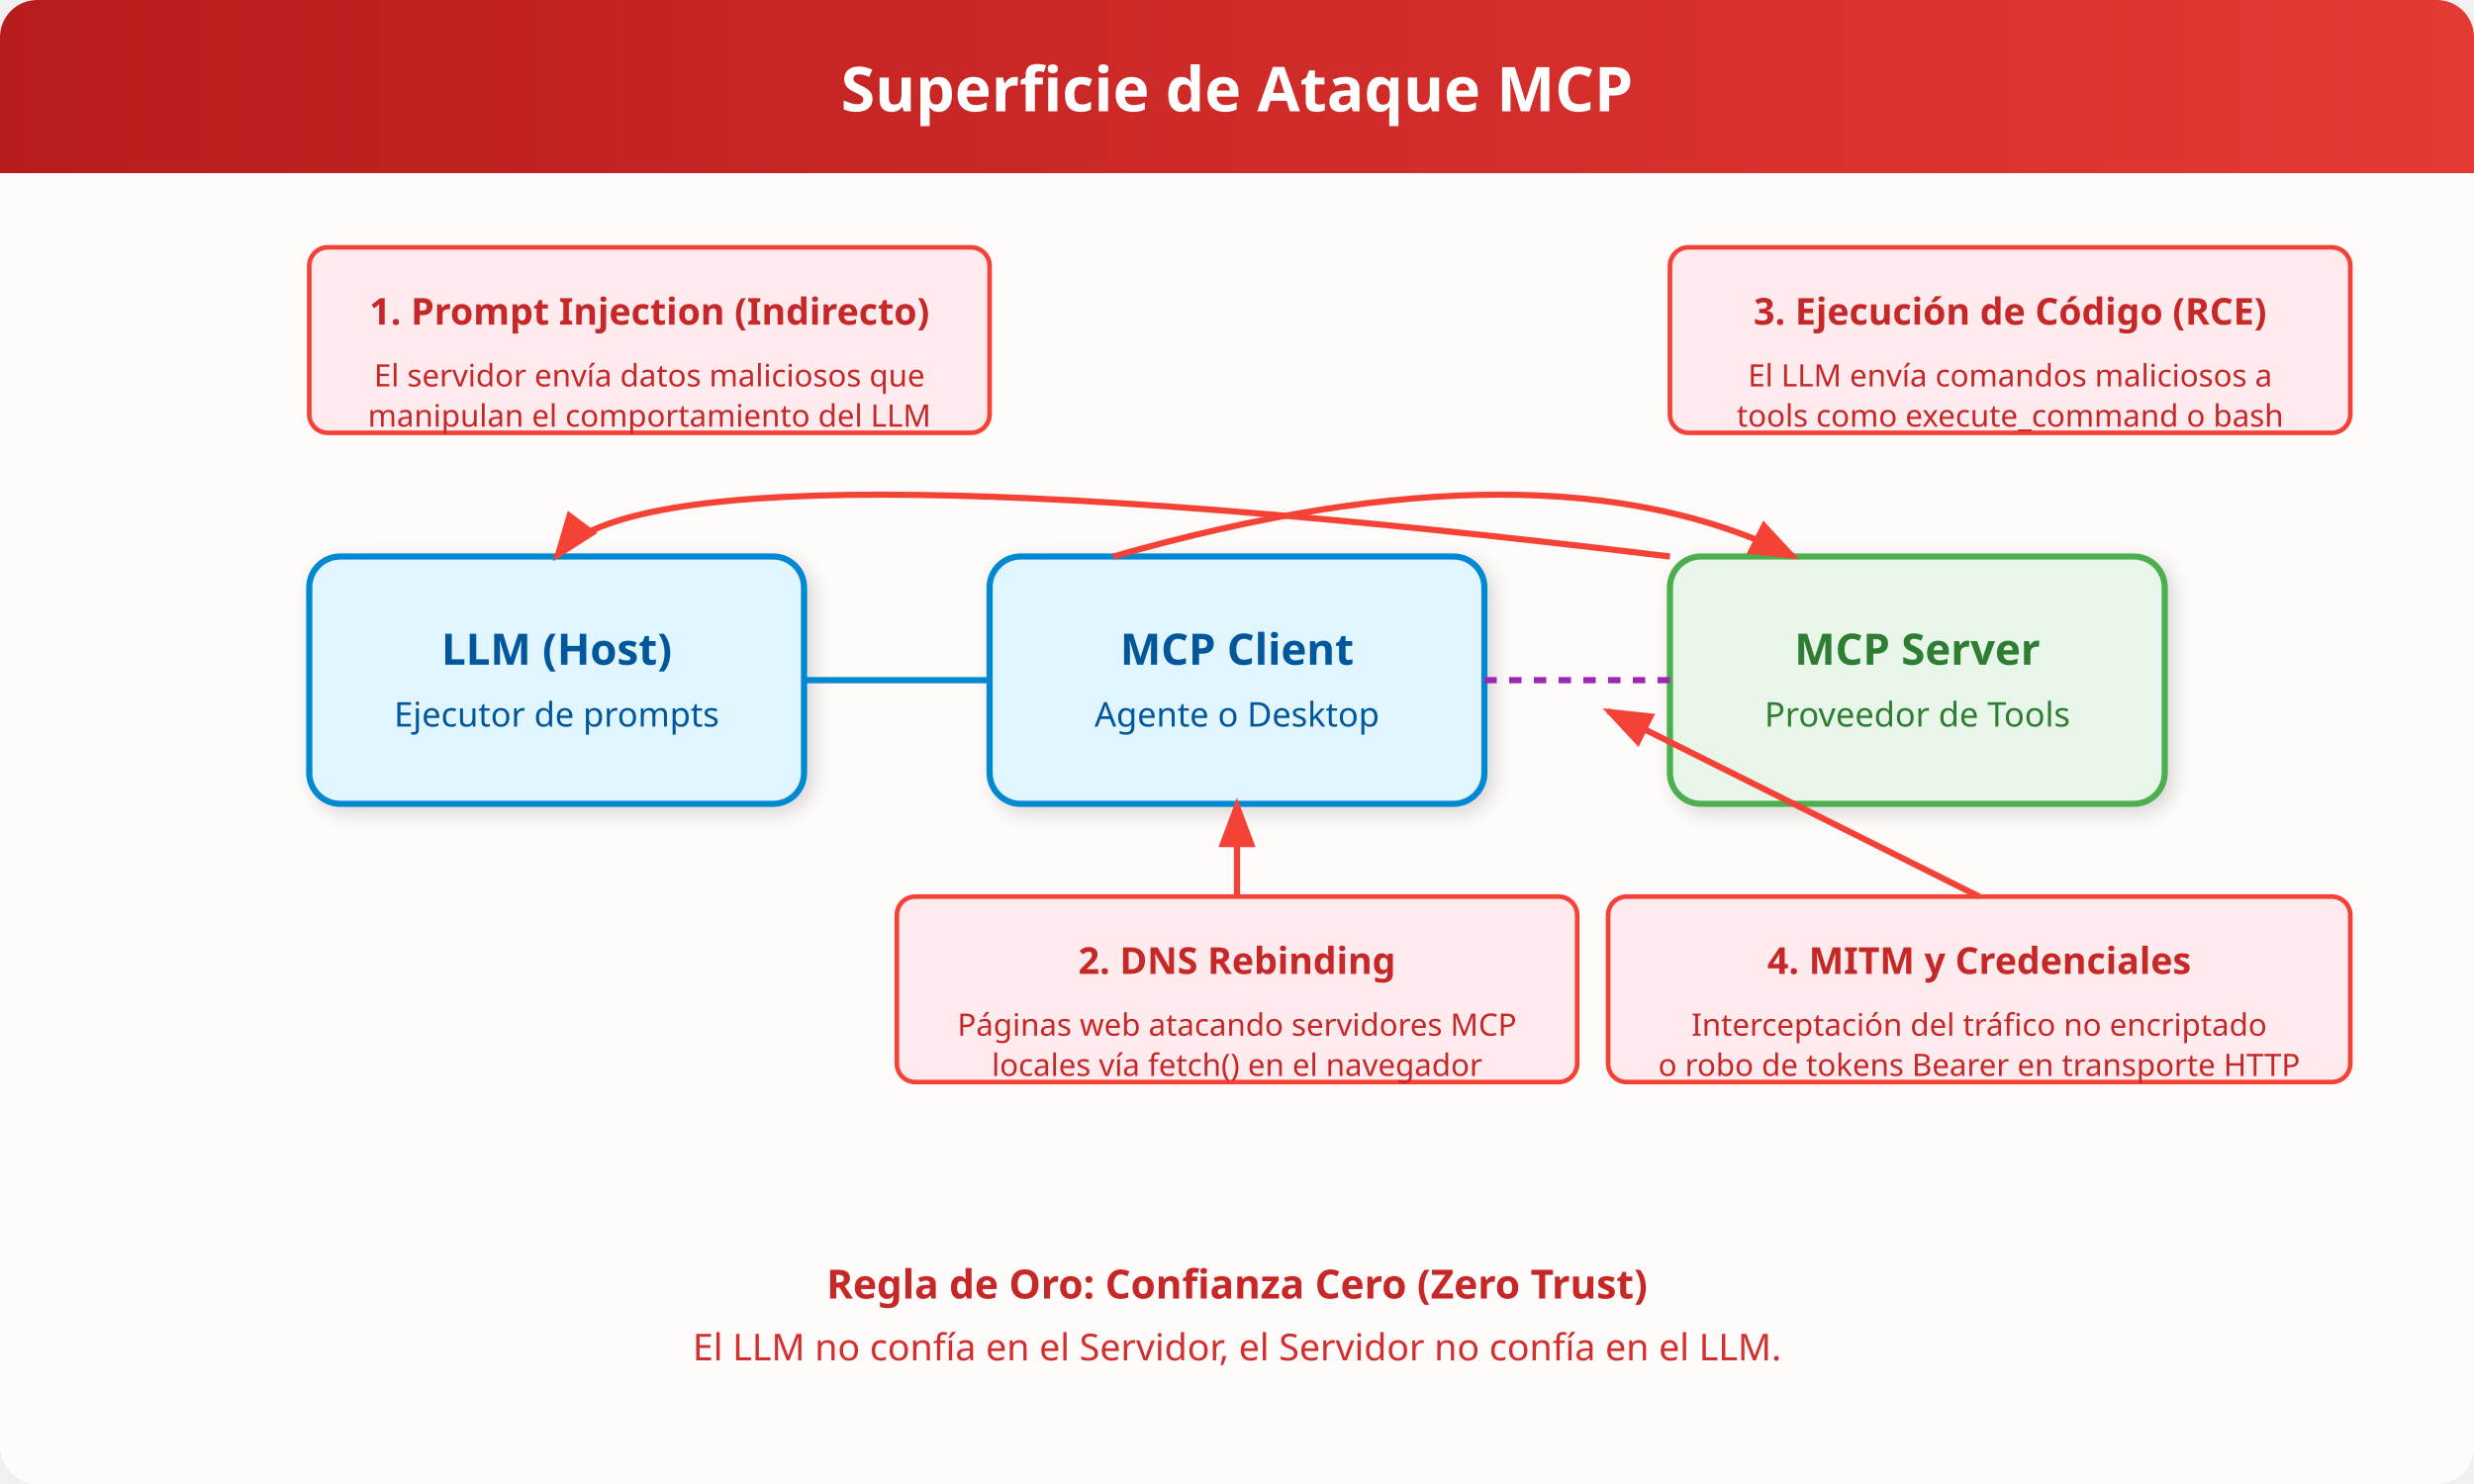
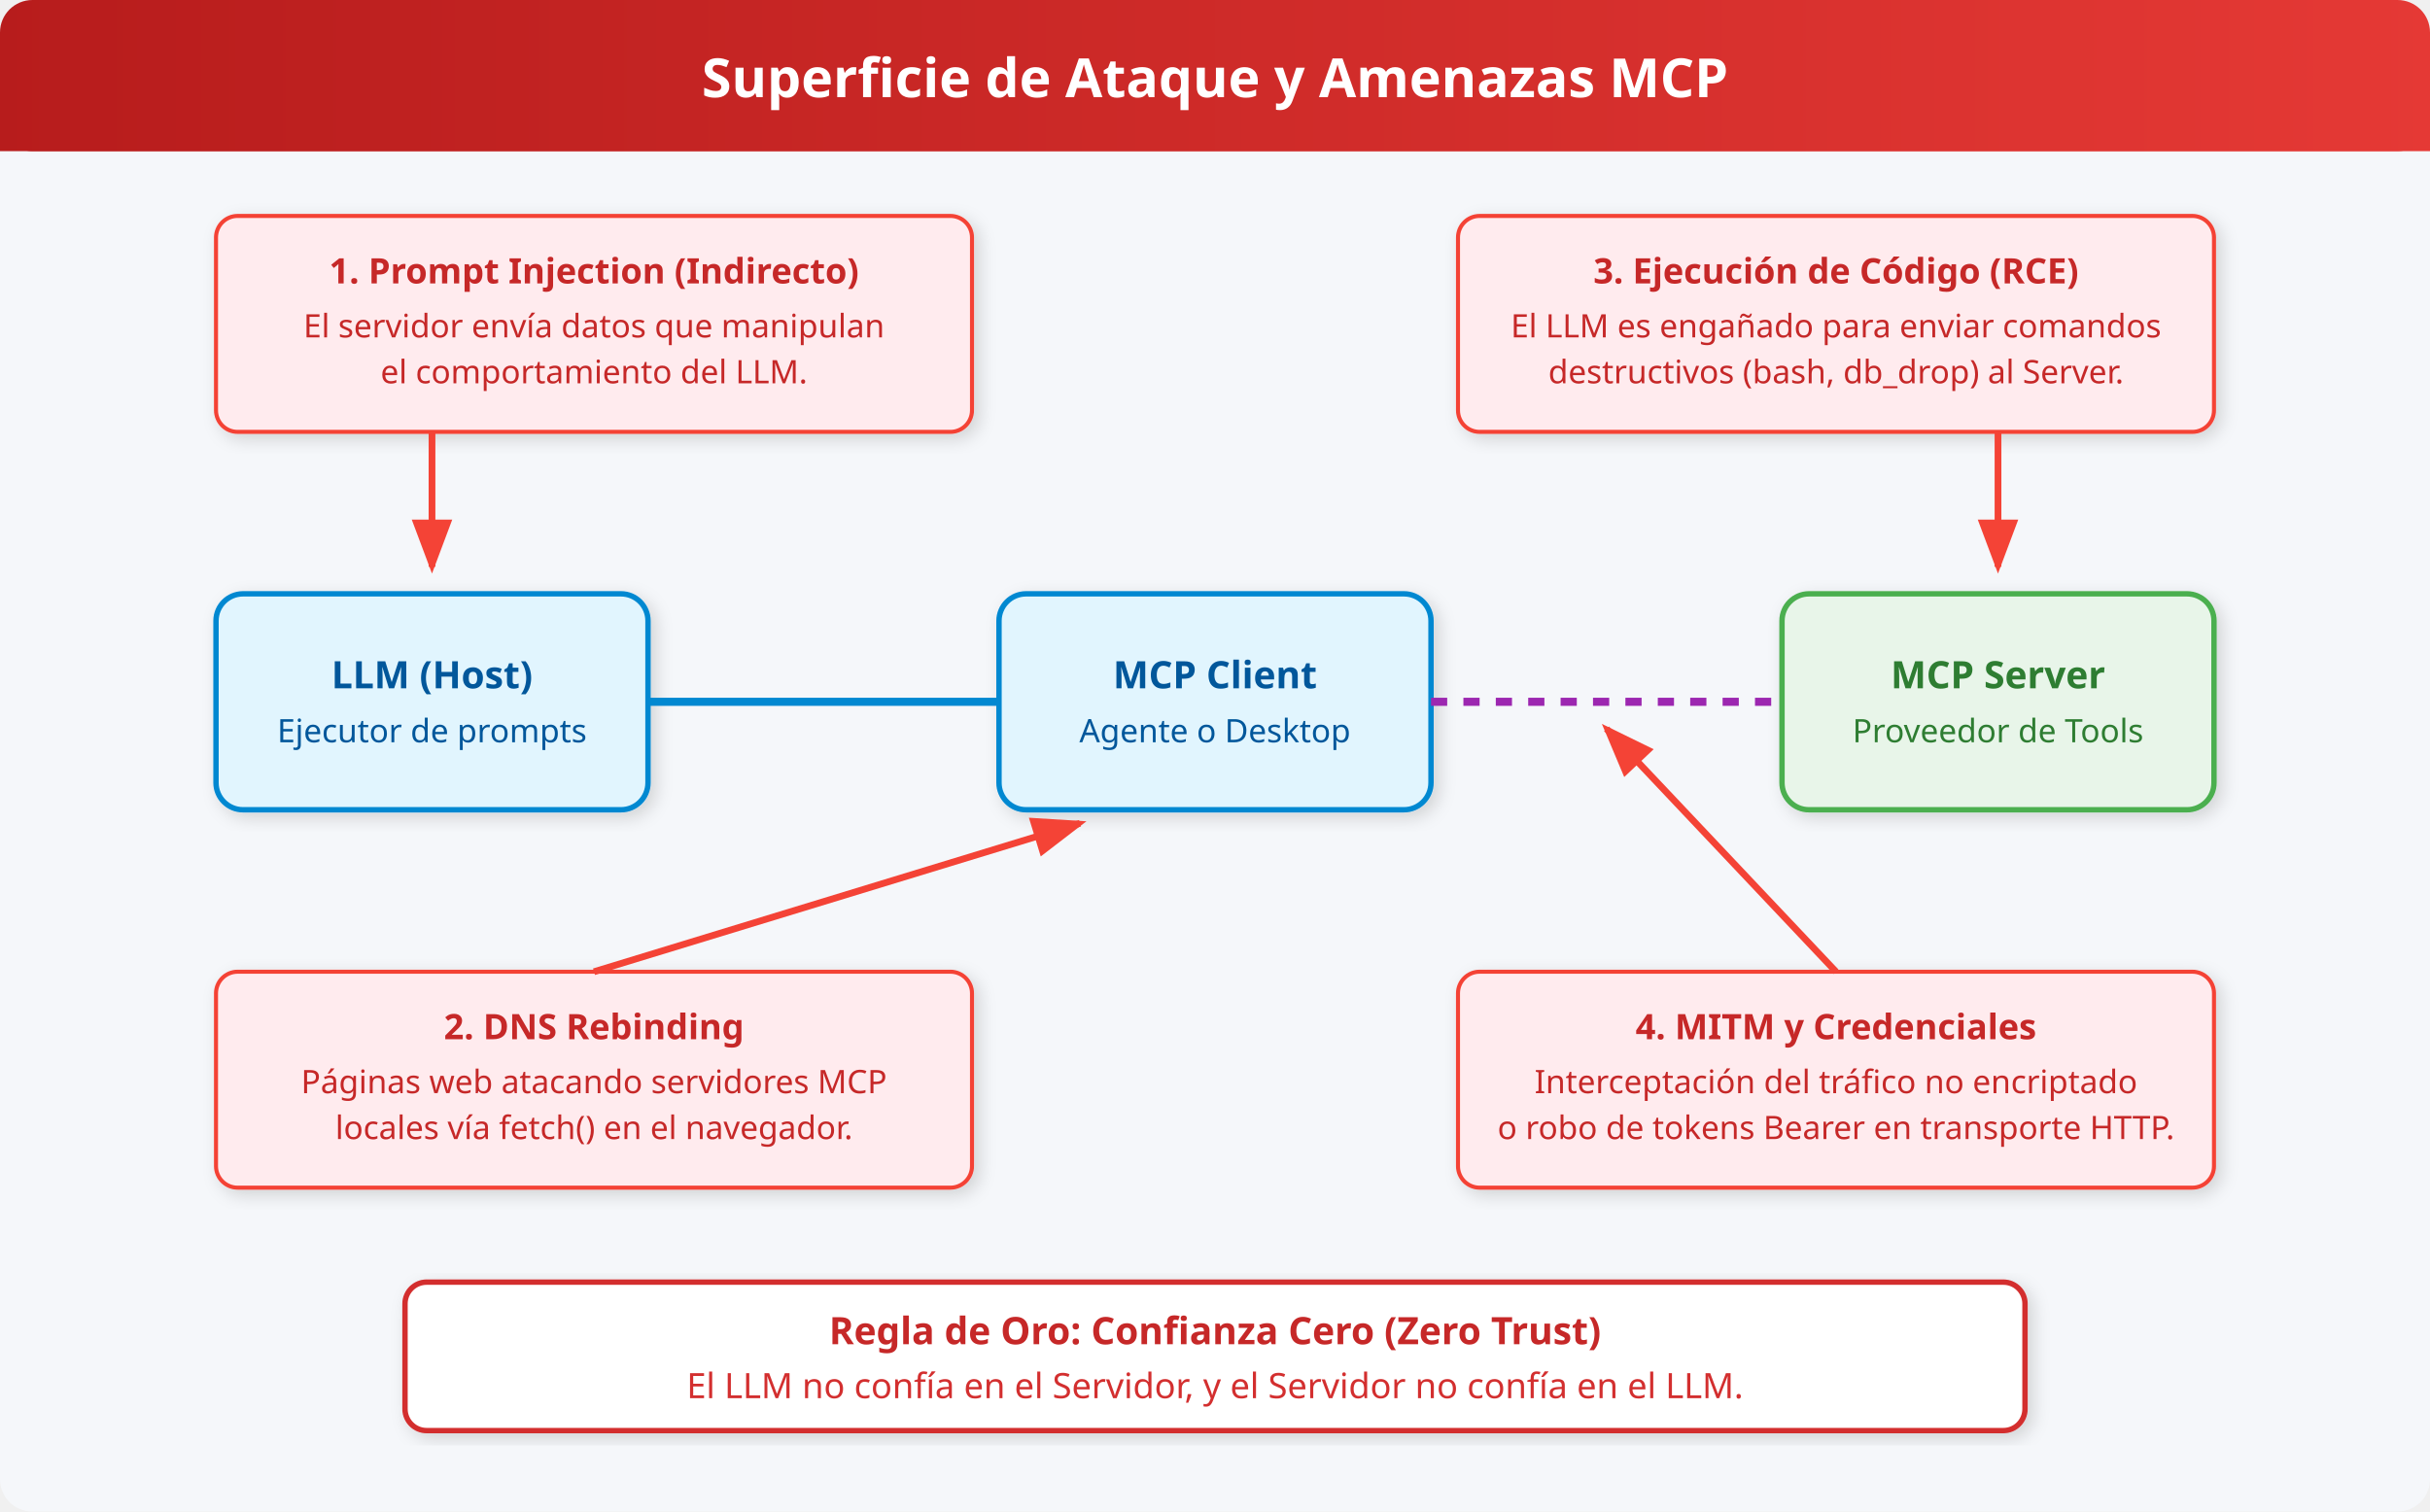
- <svg xmlns="http://www.w3.org/2000/svg" viewBox="0 0 800 480" font-family="'Segoe UI',system-ui,sans-serif">
+ <svg xmlns="http://www.w3.org/2000/svg" viewBox="0 0 900 560" font-family="'Segoe UI',system-ui,sans-serif">
  <defs>
    <filter id="s">
      <feDropShadow dx="2" dy="2" stdDeviation="3" flood-opacity="0.15" />
    </filter>
    <linearGradient id="h" x1="0" y1="0" x2="1" y2="0">
      <stop offset="0%" stop-color="#b71c1c" />
      <stop offset="100%" stop-color="#e53935" />
    </linearGradient>
    <marker id="a" markerWidth="8" markerHeight="6" refX="7" refY="3" orient="auto">
      <polygon points="0 0,8 3,0 6" fill="#f44336" />
    </marker>
  </defs>
-   <rect width="800" height="480" rx="12" fill="#fffafafa" />
-   <rect x="0" y="0" width="800" height="56" rx="12" fill="url(#h)" />
-   <rect x="0" y="24" width="800" height="32" fill="url(#h)" />
-   <text x="400" y="36" text-anchor="middle" fill="#fff" font-size="20" font-weight="700">Superficie de Ataque MCP</text>
-   <rect x="100" y="180" width="160" height="80" rx="10" fill="#e1f5fe" stroke="#0288d1" stroke-width="2" filter="url(#s)" />
-   <text x="180" y="215" text-anchor="middle" fill="#01579b" font-size="14" font-weight="700">LLM (Host)</text>
-   <text x="180" y="235" text-anchor="middle" fill="#01579b" font-size="11">Ejecutor de prompts</text>
-   <rect x="320" y="180" width="160" height="80" rx="10" fill="#e1f5fe" stroke="#0288d1" stroke-width="2" filter="url(#s)" />
-   <text x="400" y="215" text-anchor="middle" fill="#01579b" font-size="14" font-weight="700">MCP Client</text>
-   <text x="400" y="235" text-anchor="middle" fill="#01579b" font-size="11">Agente o Desktop</text>
-   <rect x="540" y="180" width="160" height="80" rx="10" fill="#e8f5e9" stroke="#4caf50" stroke-width="2" filter="url(#s)" />
-   <text x="620" y="215" text-anchor="middle" fill="#2e7d32" font-size="14" font-weight="700">MCP Server</text>
-   <text x="620" y="235" text-anchor="middle" fill="#2e7d32" font-size="11">Proveedor de Tools</text>
-   <line x1="260" y1="220" x2="320" y2="220" stroke="#0288d1" stroke-width="2" />
-   <line x1="480" y1="220" x2="540" y2="220" stroke="#9c27b0" stroke-width="2" stroke-dasharray="4" />
-   <rect x="100" y="80" width="220" height="60" rx="6" fill="#ffebee" stroke="#f44336" stroke-width="1.5" />
-   <text x="210" y="105" text-anchor="middle" fill="#c62828" font-size="12" font-weight="700">1. Prompt Injection (Indirecto)</text>
-   <text x="210" y="125" text-anchor="middle" fill="#c62828" font-size="10">El servidor envía datos maliciosos que</text>
-   <text x="210" y="138" text-anchor="middle" fill="#c62828" font-size="10">manipulan el comportamiento del LLM</text>
-   <path d="M 540 180 Q 210 140 180 180" fill="none" stroke="#f44336" stroke-width="2" marker-end="url(#a)" />
-   <rect x="290" y="290" width="220" height="60" rx="6" fill="#ffebee" stroke="#f44336" stroke-width="1.5" />
-   <text x="400" y="315" text-anchor="middle" fill="#c62828" font-size="12" font-weight="700">2. DNS Rebinding</text>
-   <text x="400" y="335" text-anchor="middle" fill="#c62828" font-size="10">Páginas web atacando servidores MCP</text>
-   <text x="400" y="348" text-anchor="middle" fill="#c62828" font-size="10">locales vía fetch() en el navegador</text>
-   <line x1="400" y1="290" x2="400" y2="260" stroke="#f44336" stroke-width="2" marker-end="url(#a)" />
-   <rect x="540" y="80" width="220" height="60" rx="6" fill="#ffebee" stroke="#f44336" stroke-width="1.5" />
-   <text x="650" y="105" text-anchor="middle" fill="#c62828" font-size="12" font-weight="700">3. Ejecución de Código (RCE)</text>
-   <text x="650" y="125" text-anchor="middle" fill="#c62828" font-size="10">El LLM envía comandos maliciosos a</text>
-   <text x="650" y="138" text-anchor="middle" fill="#c62828" font-size="10">tools como execute_command o bash</text>
-   <path d="M 360 180 Q 500 140 580 180" fill="none" stroke="#f44336" stroke-width="2" marker-end="url(#a)" />
-   <rect x="520" y="290" width="240" height="60" rx="6" fill="#ffebee" stroke="#f44336" stroke-width="1.5" />
-   <text x="640" y="315" text-anchor="middle" fill="#c62828" font-size="12" font-weight="700">4. MITM y Credenciales</text>
-   <text x="640" y="335" text-anchor="middle" fill="#c62828" font-size="10">Interceptación del tráfico no encriptado</text>
-   <text x="640" y="348" text-anchor="middle" fill="#c62828" font-size="10">o robo de tokens Bearer en transporte HTTP</text>
-   <line x1="640" y1="290" x2="520" y2="230" stroke="#f44336" stroke-width="2" marker-end="url(#a)" />
-   <text x="400" y="420" text-anchor="middle" fill="#c62828" font-size="13" font-weight="700">Regla de Oro: Confianza Cero (Zero Trust)</text>
-   <text x="400" y="440" text-anchor="middle" fill="#d32f2f" font-size="12">El LLM no confía en el Servidor, el Servidor no confía en el LLM.</text>
+   <rect width="900" height="560" rx="12" fill="#f5f7fa" />
+   <rect x="0" y="0" width="900" height="56" rx="12" fill="url(#h)" />
+   <rect x="0" y="24" width="900" height="32" fill="url(#h)" />
+   <text x="450" y="36" text-anchor="middle" fill="#fff" font-size="20" font-weight="700">Superficie de Ataque y Amenazas MCP</text>
+   <rect x="80" y="220" width="160" height="80" rx="10" fill="#e1f5fe" stroke="#0288d1" stroke-width="2" filter="url(#s)" />
+   <text x="160" y="255" text-anchor="middle" fill="#01579b" font-size="14" font-weight="700">LLM (Host)</text>
+   <text x="160" y="275" text-anchor="middle" fill="#01579b" font-size="12">Ejecutor de prompts</text>
+   <rect x="370" y="220" width="160" height="80" rx="10" fill="#e1f5fe" stroke="#0288d1" stroke-width="2" filter="url(#s)" />
+   <text x="450" y="255" text-anchor="middle" fill="#01579b" font-size="14" font-weight="700">MCP Client</text>
+   <text x="450" y="275" text-anchor="middle" fill="#01579b" font-size="12">Agente o Desktop</text>
+   <rect x="660" y="220" width="160" height="80" rx="10" fill="#e8f5e9" stroke="#4caf50" stroke-width="2" filter="url(#s)" />
+   <text x="740" y="255" text-anchor="middle" fill="#2e7d32" font-size="14" font-weight="700">MCP Server</text>
+   <text x="740" y="275" text-anchor="middle" fill="#2e7d32" font-size="12">Proveedor de Tools</text>
+   <line x1="240" y1="260" x2="370" y2="260" stroke="#0288d1" stroke-width="3" />
+   <line x1="530" y1="260" x2="660" y2="260" stroke="#9c27b0" stroke-width="3" stroke-dasharray="6" />
+   <rect x="80" y="80" width="280" height="80" rx="8" fill="#ffebee" stroke="#f44336" stroke-width="1.5" filter="url(#s)" />
+   <text x="220" y="105" text-anchor="middle" fill="#c62828" font-size="13" font-weight="700">1. Prompt Injection (Indirecto)</text>
+   <text x="220" y="125" text-anchor="middle" fill="#c62828" font-size="12">El servidor envía datos que manipulan</text>
+   <text x="220" y="142" text-anchor="middle" fill="#c62828" font-size="12">el comportamiento del LLM.</text>
+   <line x1="160" y1="160" x2="160" y2="210" stroke="#f44336" stroke-width="2.5" marker-end="url(#a)" />
+   <rect x="540" y="80" width="280" height="80" rx="8" fill="#ffebee" stroke="#f44336" stroke-width="1.5" filter="url(#s)" />
+   <text x="680" y="105" text-anchor="middle" fill="#c62828" font-size="13" font-weight="700">3. Ejecución de Código (RCE)</text>
+   <text x="680" y="125" text-anchor="middle" fill="#c62828" font-size="12">El LLM es engañado para enviar comandos</text>
+   <text x="680" y="142" text-anchor="middle" fill="#c62828" font-size="12">destructivos (bash, db_drop) al Server.</text>
+   <line x1="740" y1="160" x2="740" y2="210" stroke="#f44336" stroke-width="2.5" marker-end="url(#a)" />
+   <rect x="80" y="360" width="280" height="80" rx="8" fill="#ffebee" stroke="#f44336" stroke-width="1.5" filter="url(#s)" />
+   <text x="220" y="385" text-anchor="middle" fill="#c62828" font-size="13" font-weight="700">2. DNS Rebinding</text>
+   <text x="220" y="405" text-anchor="middle" fill="#c62828" font-size="12">Páginas web atacando servidores MCP</text>
+   <text x="220" y="422" text-anchor="middle" fill="#c62828" font-size="12">locales vía fetch() en el navegador.</text>
+   <line x1="220" y1="360" x2="400" y2="305" stroke="#f44336" stroke-width="2.5" marker-end="url(#a)" />
+   <rect x="540" y="360" width="280" height="80" rx="8" fill="#ffebee" stroke="#f44336" stroke-width="1.5" filter="url(#s)" />
+   <text x="680" y="385" text-anchor="middle" fill="#c62828" font-size="13" font-weight="700">4. MITM y Credenciales</text>
+   <text x="680" y="405" text-anchor="middle" fill="#c62828" font-size="12">Interceptación del tráfico no encriptado</text>
+   <text x="680" y="422" text-anchor="middle" fill="#c62828" font-size="12">o robo de tokens Bearer en transporte HTTP.</text>
+   <line x1="680" y1="360" x2="595" y2="270" stroke="#f44336" stroke-width="2.5" marker-end="url(#a)" />
+   <rect x="150" y="475" width="600" height="55" rx="8" fill="#fff" stroke="#d32f2f" stroke-width="2" filter="url(#s)" />
+   <text x="450" y="498" text-anchor="middle" fill="#c62828" font-size="14" font-weight="700">Regla de Oro: Confianza Cero (Zero Trust)</text>
+   <text x="450" y="518" text-anchor="middle" fill="#d32f2f" font-size="13">El LLM no confía en el Servidor, y el Servidor no confía en el LLM.</text>
</svg>
